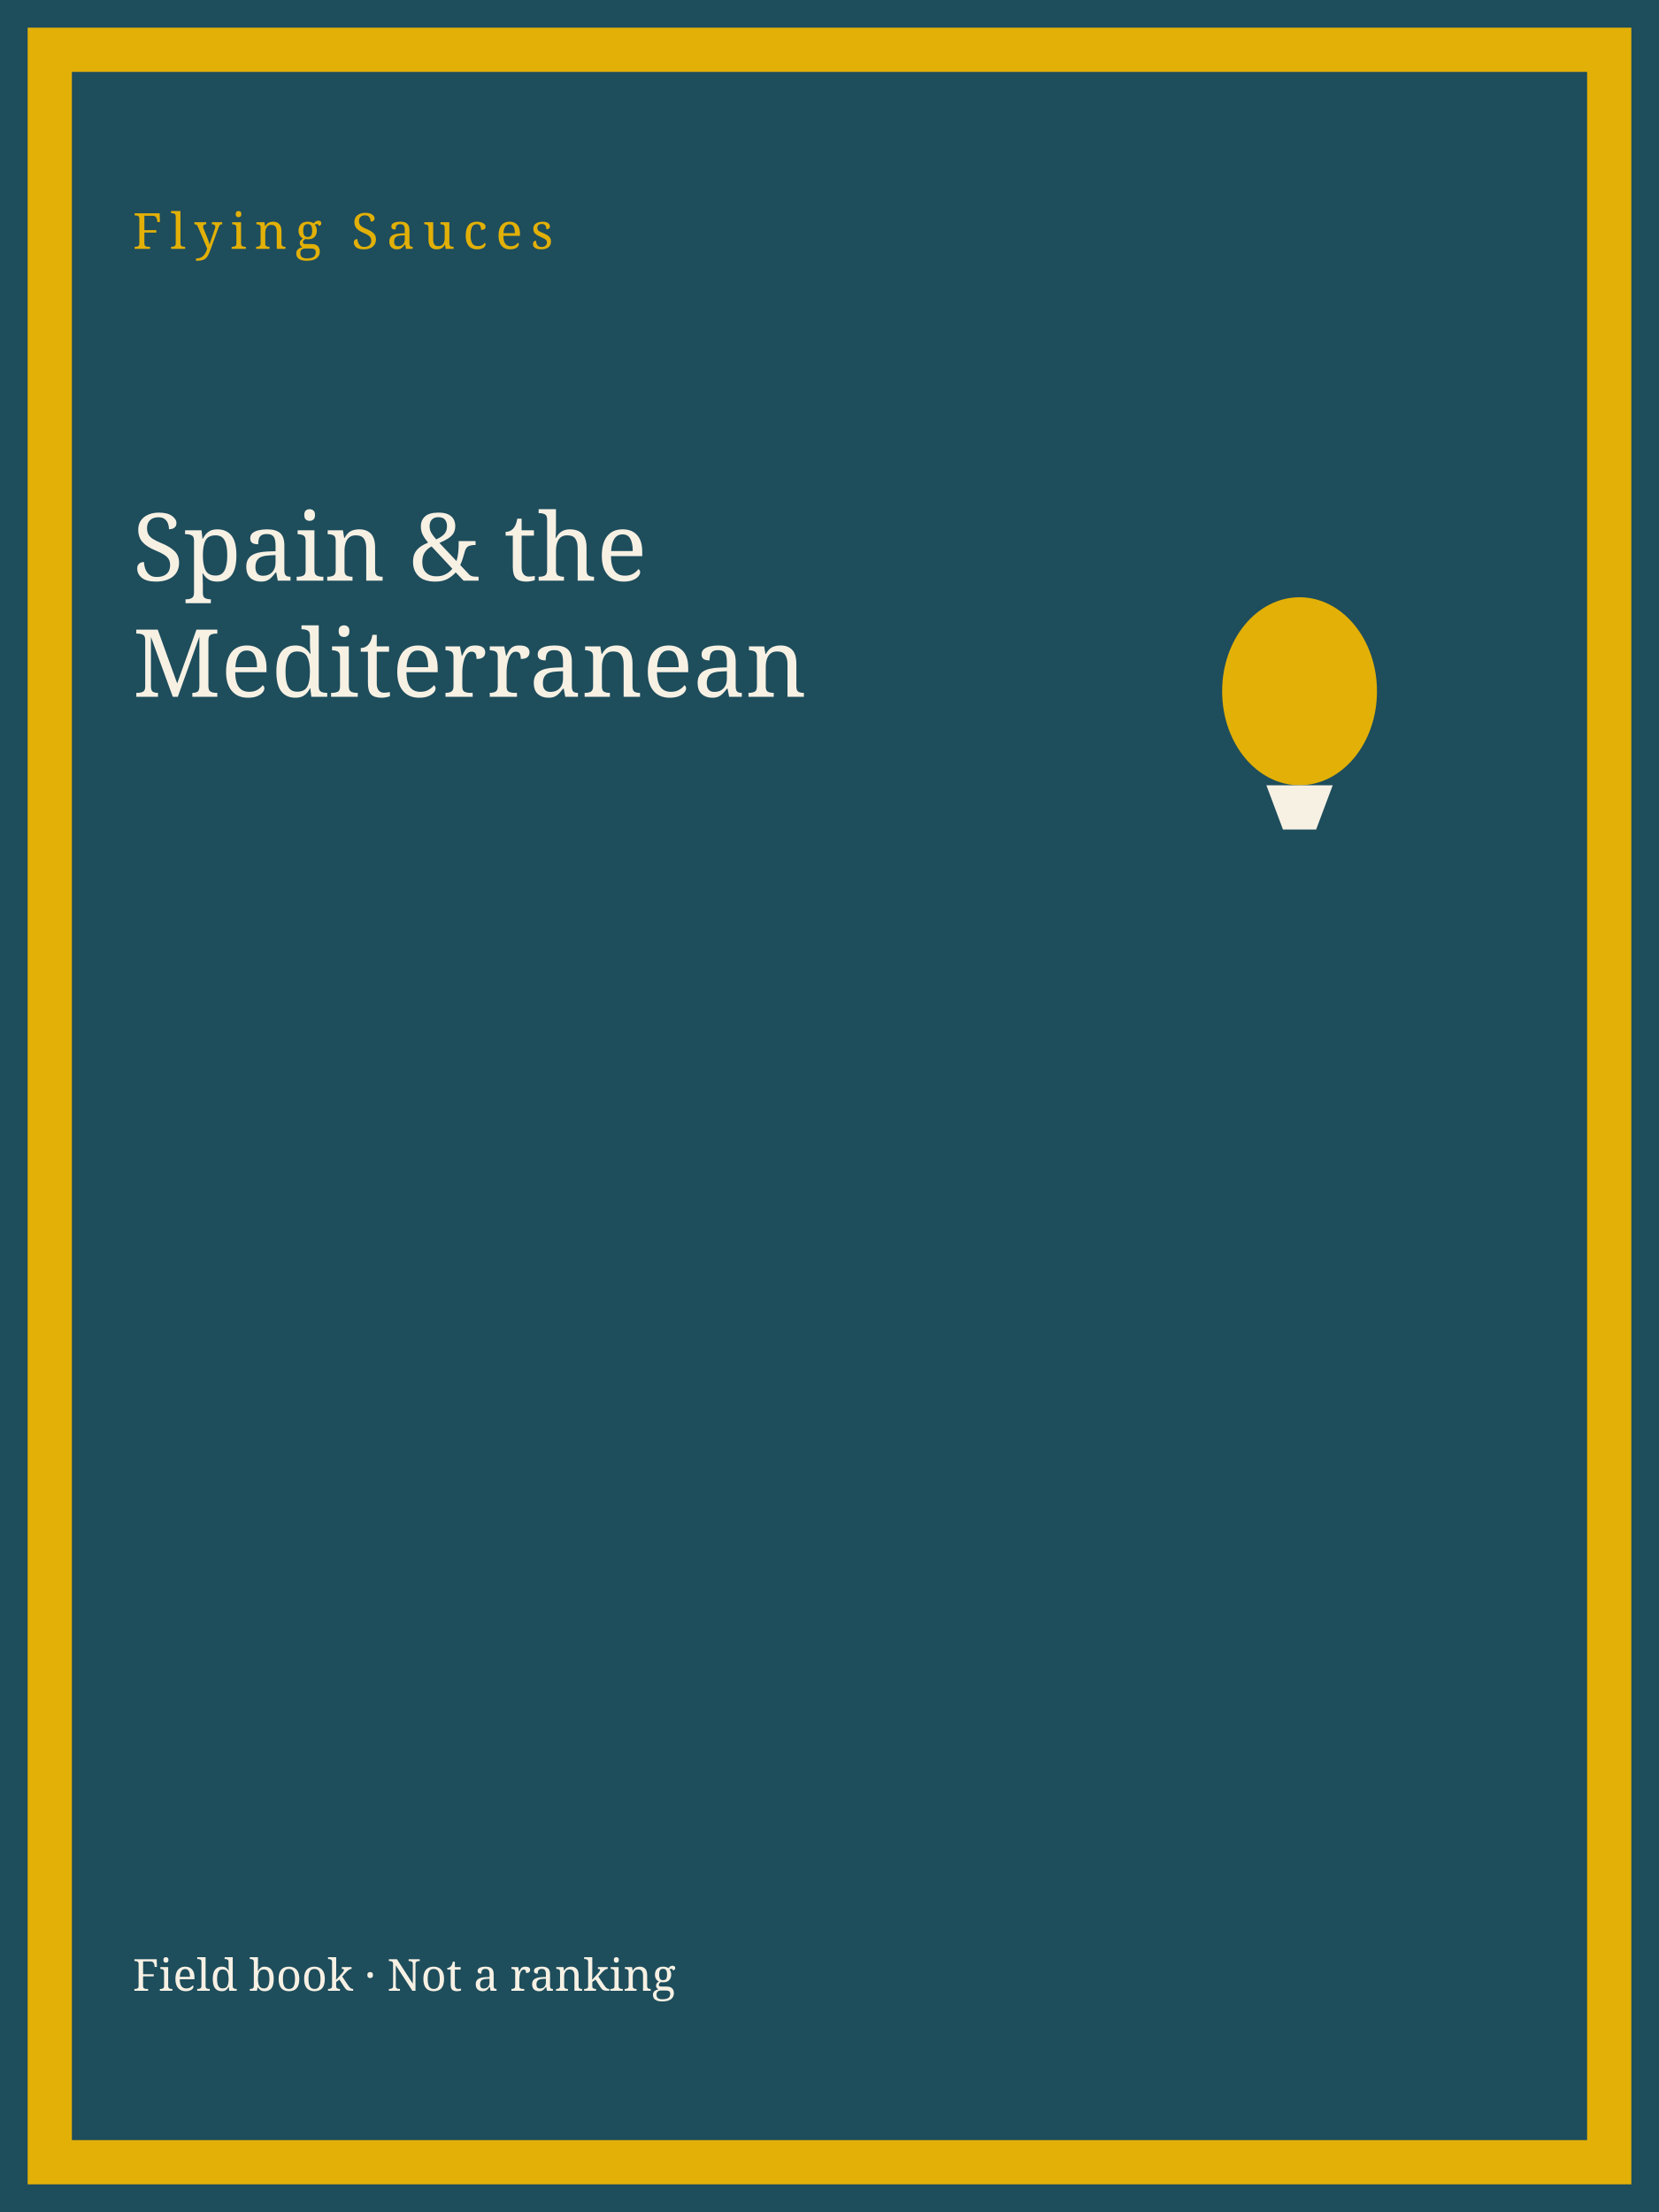
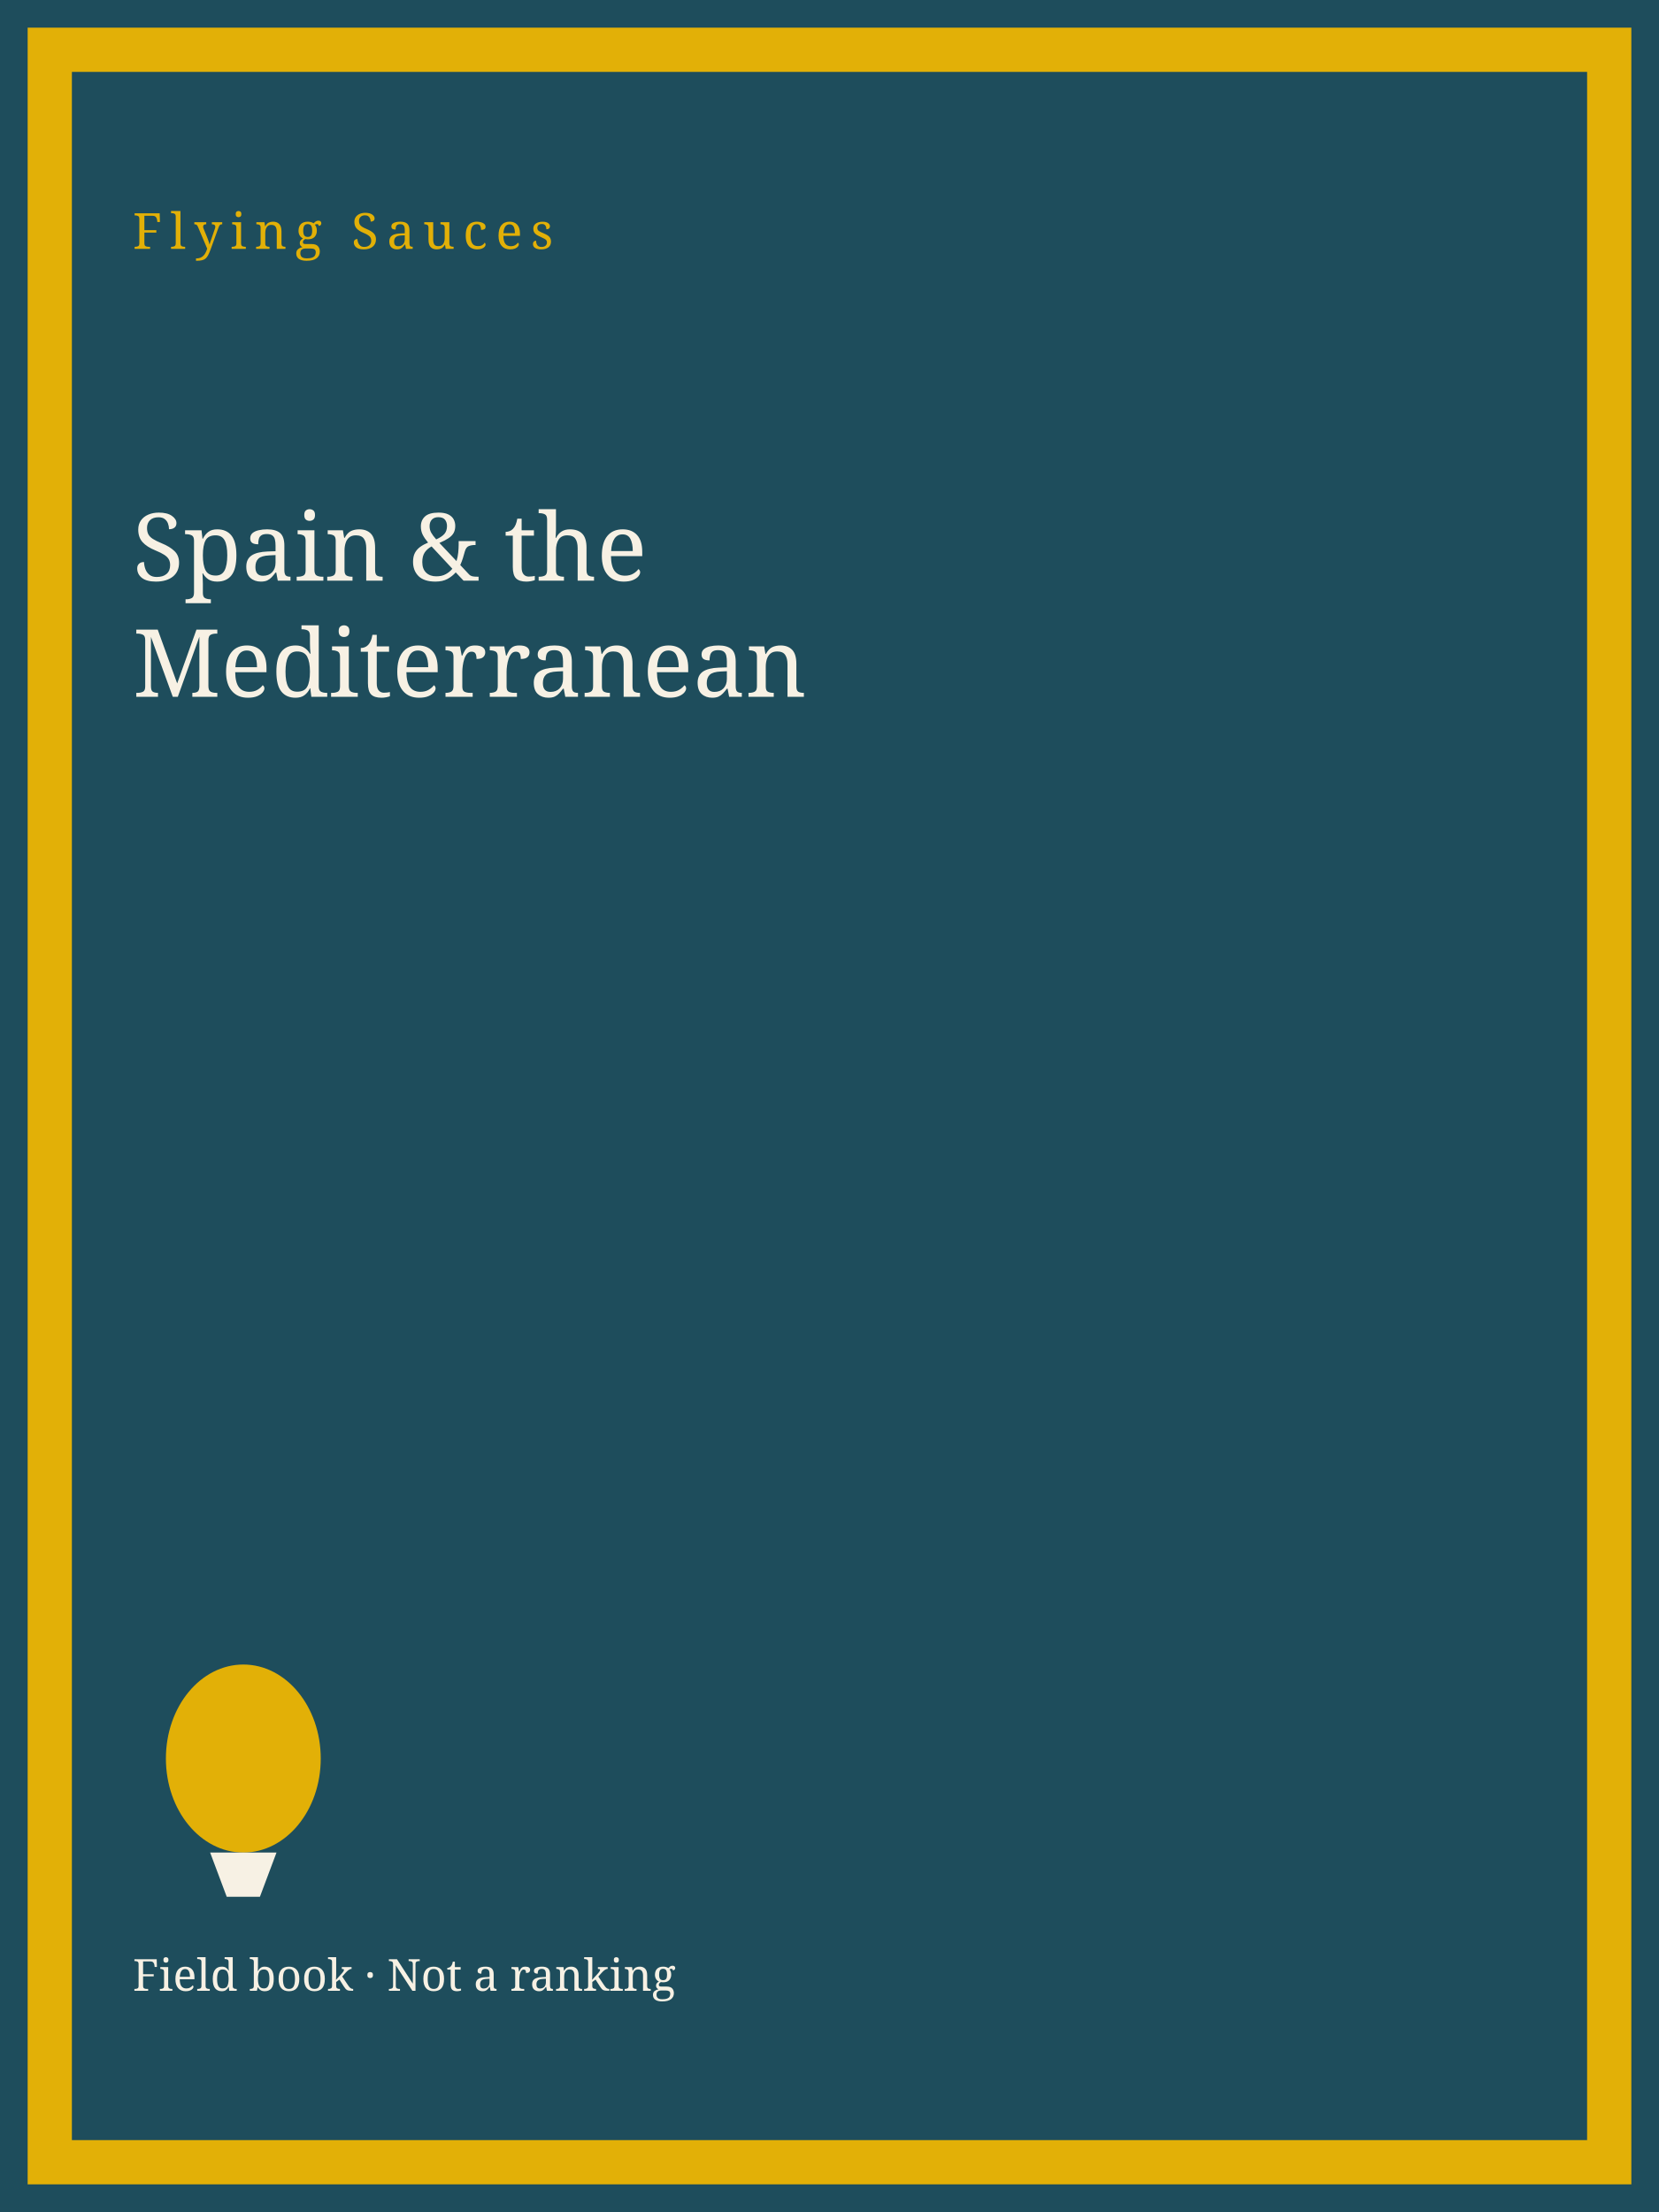
<svg xmlns="http://www.w3.org/2000/svg" viewBox="0 0 600 800">
  <rect width="600" height="800" fill="#1e4d5c" />
  <rect x="18" y="18" width="564" height="764" fill="none" stroke="#e2b007" stroke-width="16" />
  <text x="48" y="90" fill="#e2b007" font-family="Georgia, serif" font-size="18" letter-spacing="3">Flying Sauces</text>
  <text x="48" y="210" fill="#f7f1e4" font-family="Georgia, serif" font-size="34">Spain &amp; the</text>
  <text x="48" y="252" fill="#f7f1e4" font-family="Georgia, serif" font-size="34">Mediterranean</text>
-   <ellipse cx="470" cy="250" rx="28" ry="34" fill="#e2b007" />
-   <path d="M458 284h24l-6 16h-12z" fill="#f7f1e4" />
+   <g transform="translate(48, 600)">
+     <g>
+       <ellipse cx="40" cy="36" rx="28" ry="34" fill="#e2b007" />
+       <path d="M28 70h24l-6 16H34z" fill="#f7f1e4" />
+     </g>
+   </g>
  <text x="48" y="720" fill="#f7f1e4" font-family="Georgia, serif" font-size="16">Field book · Not a ranking</text>
</svg>
